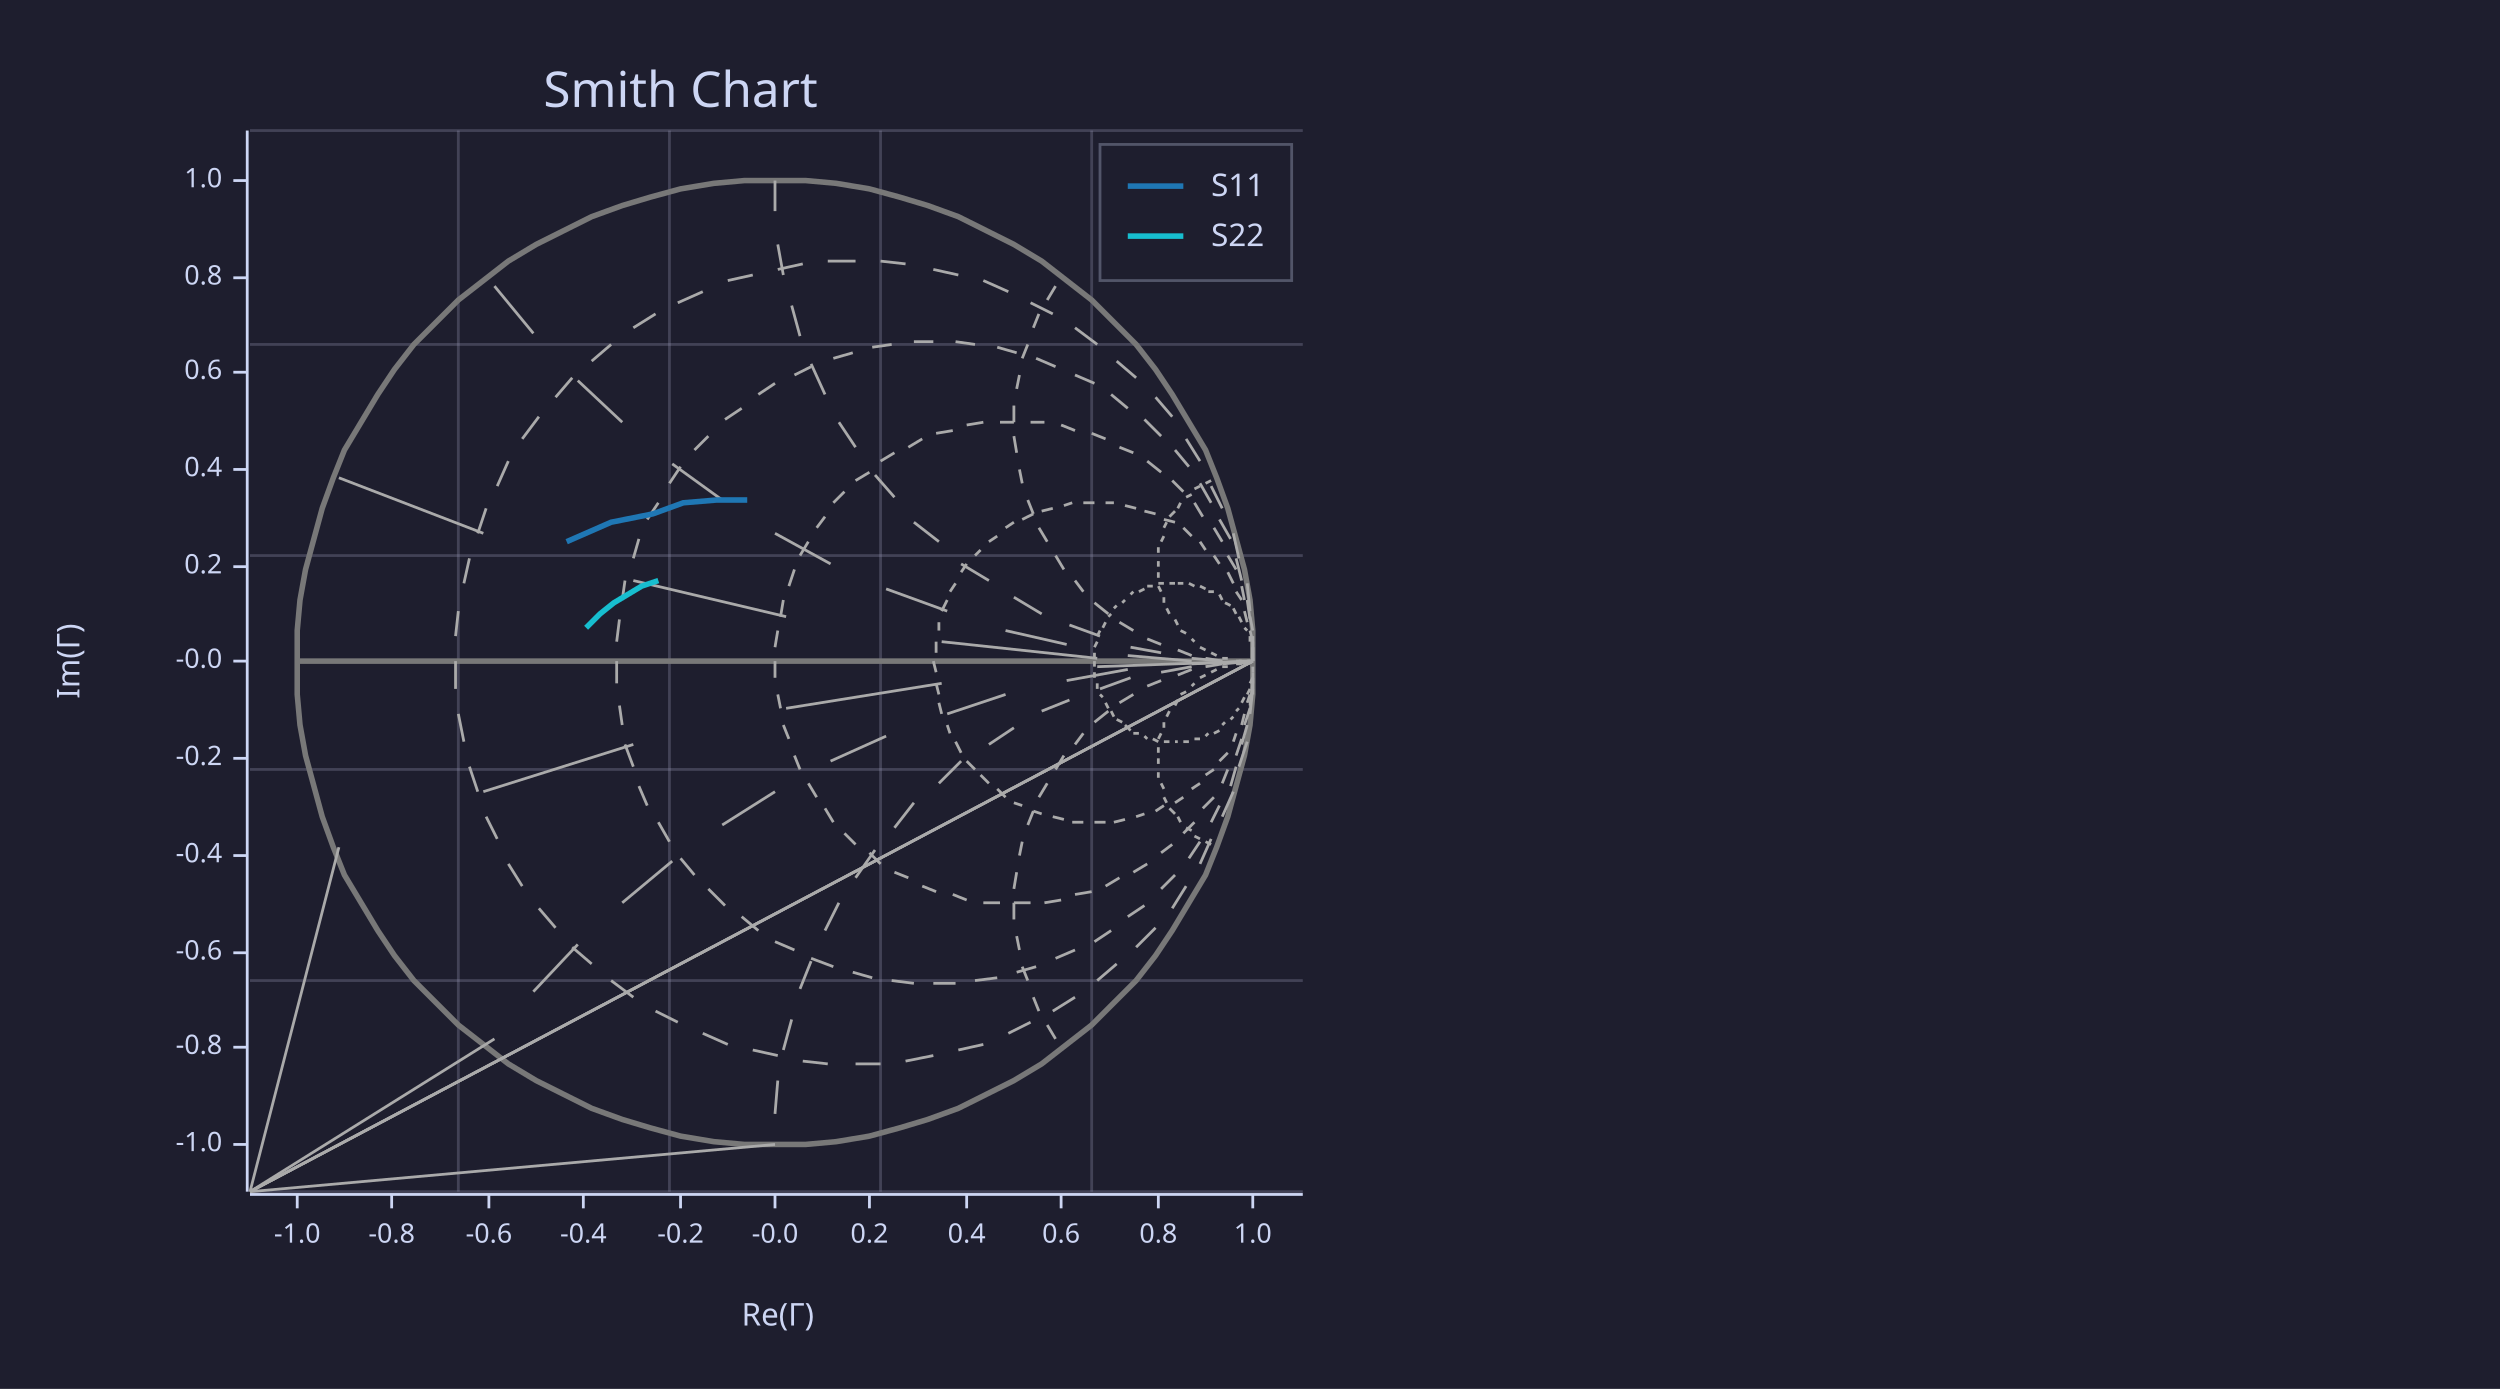
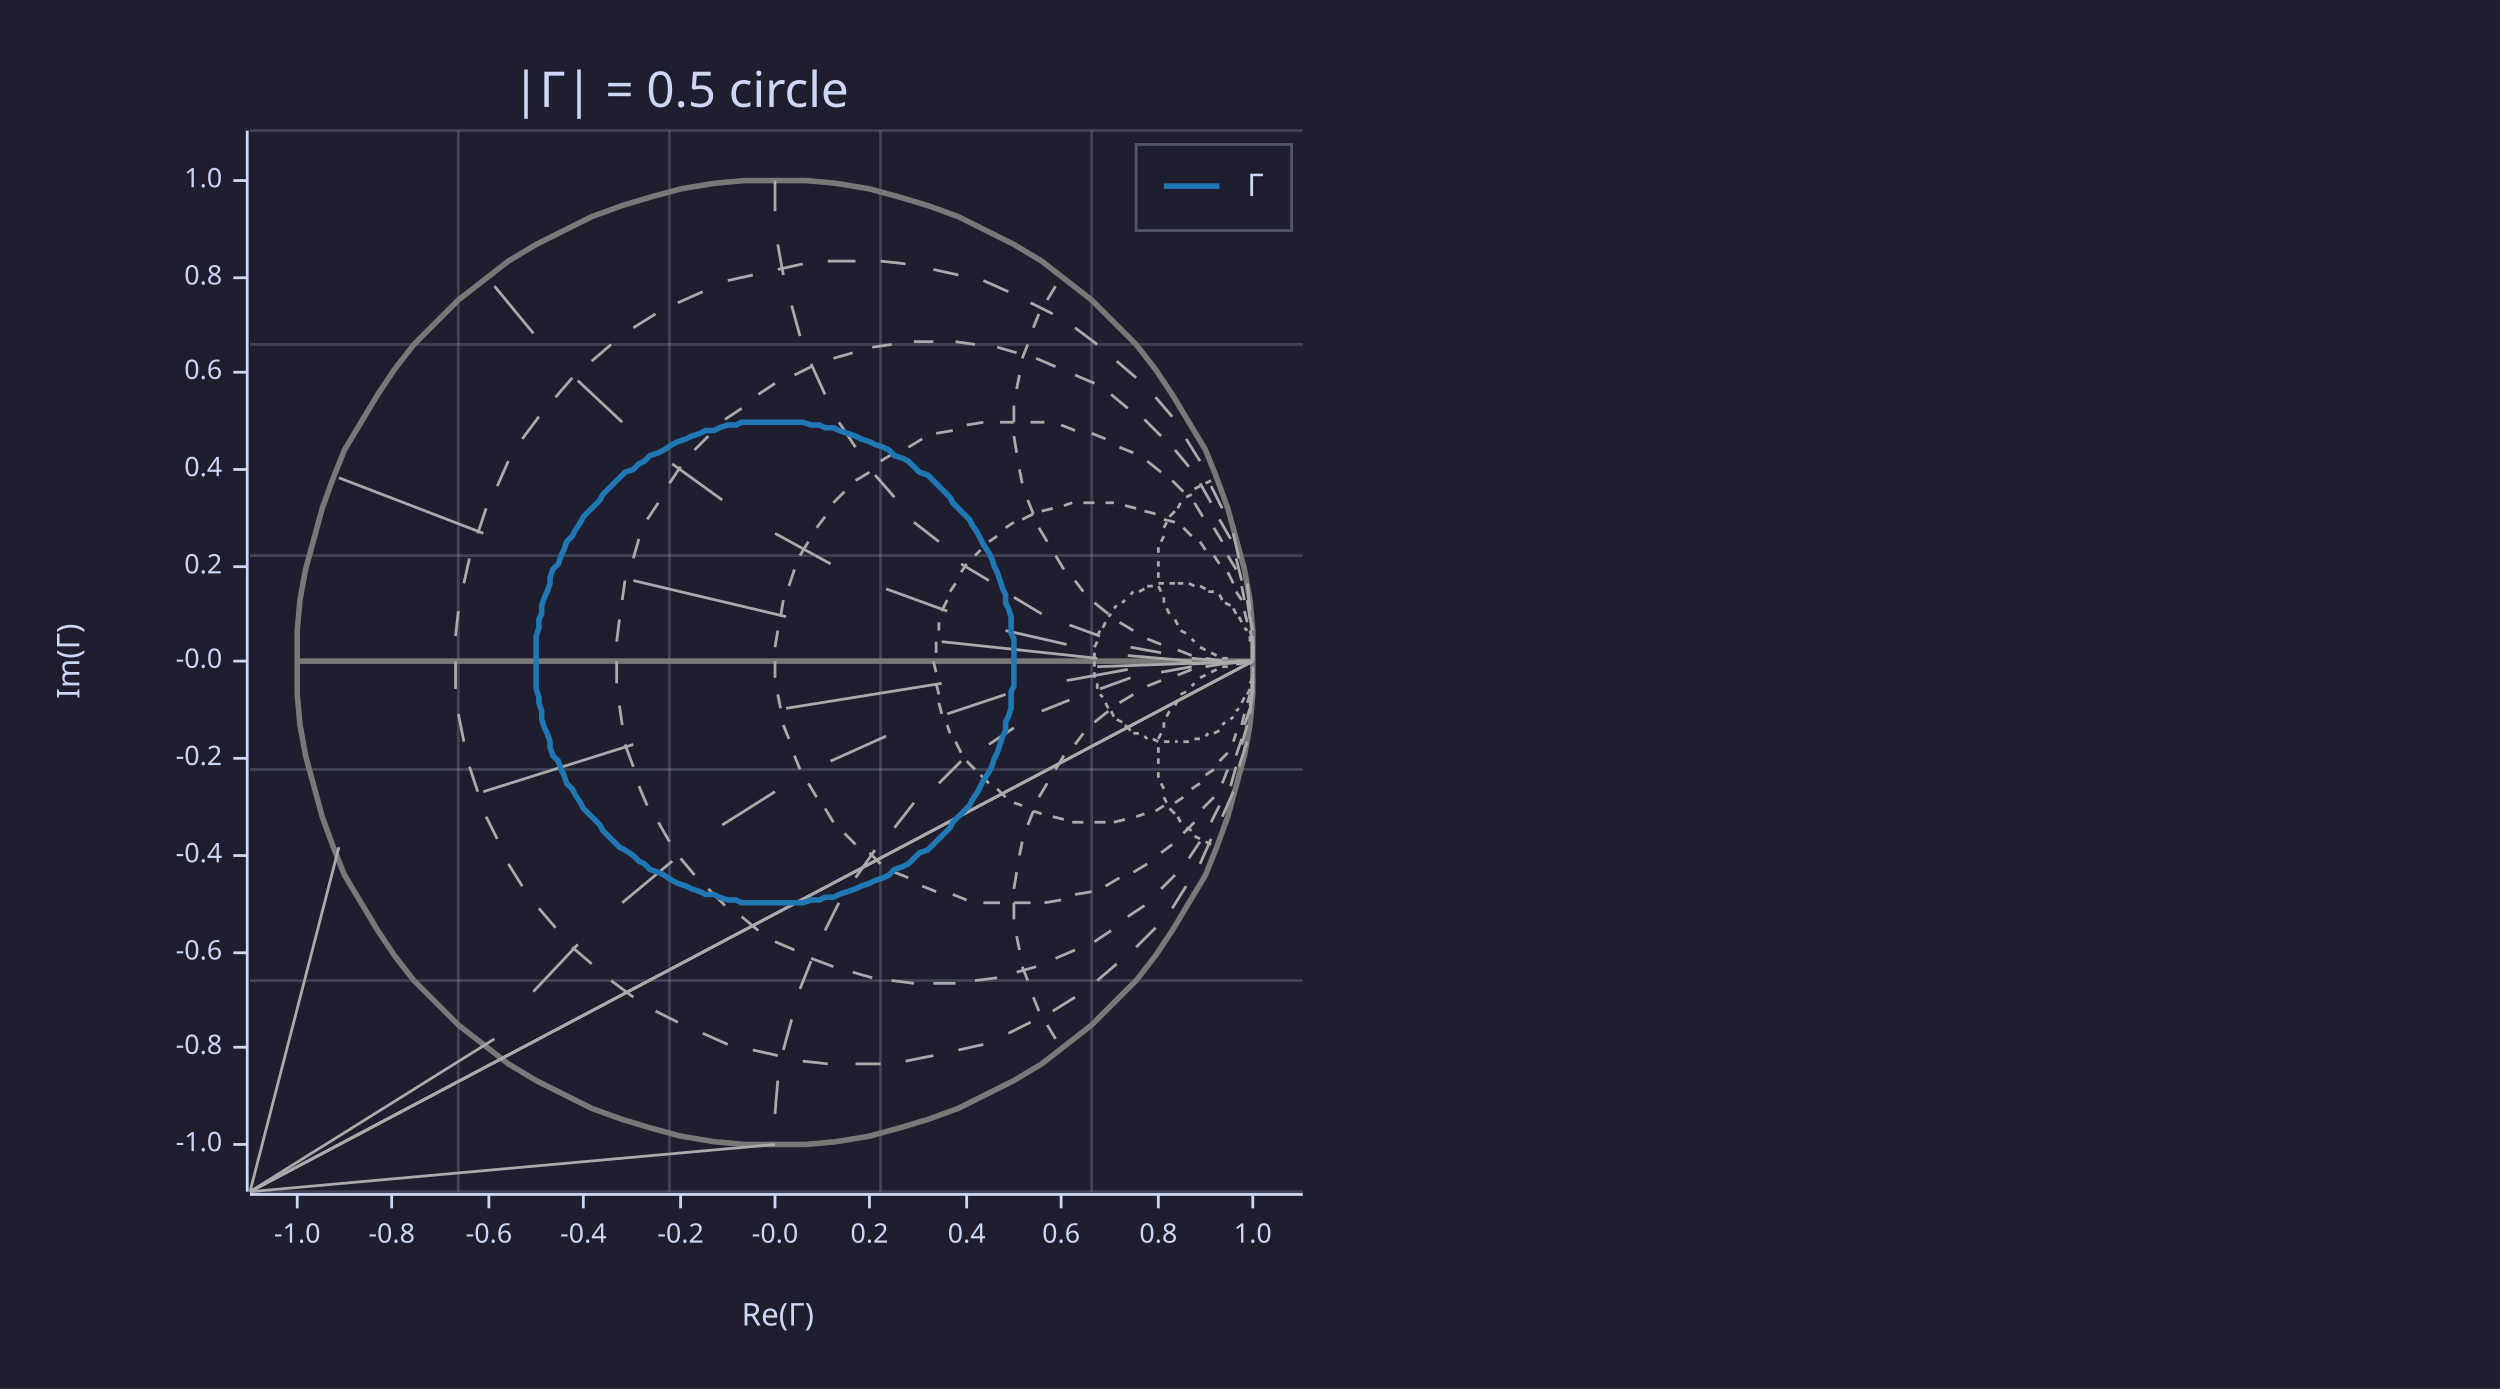
<svg xmlns="http://www.w3.org/2000/svg" width="900" height="500" viewBox="0 0 900 500">
  <rect x="0" y="0" width="900" height="500" opacity="1" fill="#1E1E2E" stroke="none" />
  <text x="245" y="25" dy="0.76em" text-anchor="middle" font-family="sans-serif" font-size="17.742" opacity="1" fill="#CDD6F4">
- Smith Chart
+ |Γ| = 0.5 circle
</text>
  <text x="20" y="238" dy="0.76em" text-anchor="middle" font-family="sans-serif" font-size="11.29" opacity="1" fill="#CDD6F4" transform="rotate(270, 20, 238)">
Im(Γ)
</text>
  <text x="280" y="480" dy="-0.5ex" text-anchor="middle" font-family="sans-serif" font-size="11.29" opacity="1" fill="#CDD6F4">
Re(Γ)
</text>
  <polyline fill="none" opacity="1" stroke="#CDD6F4" stroke-width="1" points="89,47 89,429 " />
  <text x="80" y="412" dy="0.5ex" text-anchor="end" font-family="sans-serif" font-size="9.677" opacity="1" fill="#CDD6F4">
-1.0
</text>
  <polyline fill="none" opacity="1" stroke="#CDD6F4" stroke-width="1" points="84,412 89,412 " />
  <text x="80" y="377" dy="0.5ex" text-anchor="end" font-family="sans-serif" font-size="9.677" opacity="1" fill="#CDD6F4">
-0.8
</text>
  <polyline fill="none" opacity="1" stroke="#CDD6F4" stroke-width="1" points="84,377 89,377 " />
  <text x="80" y="343" dy="0.5ex" text-anchor="end" font-family="sans-serif" font-size="9.677" opacity="1" fill="#CDD6F4">
-0.6
</text>
  <polyline fill="none" opacity="1" stroke="#CDD6F4" stroke-width="1" points="84,343 89,343 " />
  <text x="80" y="308" dy="0.5ex" text-anchor="end" font-family="sans-serif" font-size="9.677" opacity="1" fill="#CDD6F4">
-0.4
</text>
  <polyline fill="none" opacity="1" stroke="#CDD6F4" stroke-width="1" points="84,308 89,308 " />
  <text x="80" y="273" dy="0.5ex" text-anchor="end" font-family="sans-serif" font-size="9.677" opacity="1" fill="#CDD6F4">
-0.2
</text>
  <polyline fill="none" opacity="1" stroke="#CDD6F4" stroke-width="1" points="84,273 89,273 " />
  <text x="80" y="238" dy="0.5ex" text-anchor="end" font-family="sans-serif" font-size="9.677" opacity="1" fill="#CDD6F4">
-0.0
</text>
  <polyline fill="none" opacity="1" stroke="#CDD6F4" stroke-width="1" points="84,238 89,238 " />
  <text x="80" y="204" dy="0.5ex" text-anchor="end" font-family="sans-serif" font-size="9.677" opacity="1" fill="#CDD6F4">
0.2
</text>
  <polyline fill="none" opacity="1" stroke="#CDD6F4" stroke-width="1" points="84,204 89,204 " />
  <text x="80" y="169" dy="0.5ex" text-anchor="end" font-family="sans-serif" font-size="9.677" opacity="1" fill="#CDD6F4">
0.4
</text>
  <polyline fill="none" opacity="1" stroke="#CDD6F4" stroke-width="1" points="84,169 89,169 " />
  <text x="80" y="134" dy="0.5ex" text-anchor="end" font-family="sans-serif" font-size="9.677" opacity="1" fill="#CDD6F4">
0.6
</text>
  <polyline fill="none" opacity="1" stroke="#CDD6F4" stroke-width="1" points="84,134 89,134 " />
  <text x="80" y="100" dy="0.5ex" text-anchor="end" font-family="sans-serif" font-size="9.677" opacity="1" fill="#CDD6F4">
0.8
</text>
  <polyline fill="none" opacity="1" stroke="#CDD6F4" stroke-width="1" points="84,100 89,100 " />
  <text x="80" y="65" dy="0.5ex" text-anchor="end" font-family="sans-serif" font-size="9.677" opacity="1" fill="#CDD6F4">
1.0
</text>
  <polyline fill="none" opacity="1" stroke="#CDD6F4" stroke-width="1" points="84,65 89,65 " />
  <polyline fill="none" opacity="1" stroke="#CDD6F4" stroke-width="1" points="90,430 469,430 " />
  <text x="107" y="440" dy="0.76em" text-anchor="middle" font-family="sans-serif" font-size="9.677" opacity="1" fill="#CDD6F4">
-1.0
</text>
  <polyline fill="none" opacity="1" stroke="#CDD6F4" stroke-width="1" points="107,430 107,435 " />
  <text x="141" y="440" dy="0.76em" text-anchor="middle" font-family="sans-serif" font-size="9.677" opacity="1" fill="#CDD6F4">
-0.8
</text>
  <polyline fill="none" opacity="1" stroke="#CDD6F4" stroke-width="1" points="141,430 141,435 " />
  <text x="176" y="440" dy="0.76em" text-anchor="middle" font-family="sans-serif" font-size="9.677" opacity="1" fill="#CDD6F4">
-0.6
</text>
  <polyline fill="none" opacity="1" stroke="#CDD6F4" stroke-width="1" points="176,430 176,435 " />
  <text x="210" y="440" dy="0.76em" text-anchor="middle" font-family="sans-serif" font-size="9.677" opacity="1" fill="#CDD6F4">
-0.4
</text>
  <polyline fill="none" opacity="1" stroke="#CDD6F4" stroke-width="1" points="210,430 210,435 " />
  <text x="245" y="440" dy="0.76em" text-anchor="middle" font-family="sans-serif" font-size="9.677" opacity="1" fill="#CDD6F4">
-0.2
</text>
  <polyline fill="none" opacity="1" stroke="#CDD6F4" stroke-width="1" points="245,430 245,435 " />
  <text x="279" y="440" dy="0.76em" text-anchor="middle" font-family="sans-serif" font-size="9.677" opacity="1" fill="#CDD6F4">
-0.0
</text>
  <polyline fill="none" opacity="1" stroke="#CDD6F4" stroke-width="1" points="279,430 279,435 " />
  <text x="313" y="440" dy="0.76em" text-anchor="middle" font-family="sans-serif" font-size="9.677" opacity="1" fill="#CDD6F4">
0.2
</text>
  <polyline fill="none" opacity="1" stroke="#CDD6F4" stroke-width="1" points="313,430 313,435 " />
  <text x="348" y="440" dy="0.76em" text-anchor="middle" font-family="sans-serif" font-size="9.677" opacity="1" fill="#CDD6F4">
0.4
</text>
  <polyline fill="none" opacity="1" stroke="#CDD6F4" stroke-width="1" points="348,430 348,435 " />
  <text x="382" y="440" dy="0.76em" text-anchor="middle" font-family="sans-serif" font-size="9.677" opacity="1" fill="#CDD6F4">
0.6
</text>
  <polyline fill="none" opacity="1" stroke="#CDD6F4" stroke-width="1" points="382,430 382,435 " />
  <text x="417" y="440" dy="0.76em" text-anchor="middle" font-family="sans-serif" font-size="9.677" opacity="1" fill="#CDD6F4">
0.8
</text>
  <polyline fill="none" opacity="1" stroke="#CDD6F4" stroke-width="1" points="417,430 417,435 " />
  <text x="451" y="440" dy="0.76em" text-anchor="middle" font-family="sans-serif" font-size="9.677" opacity="1" fill="#CDD6F4">
1.0
</text>
  <polyline fill="none" opacity="1" stroke="#CDD6F4" stroke-width="1" points="451,430 451,435 " />
  <polyline fill="none" opacity="0.3" stroke="#9696B4" stroke-width="1" points="90,429 469,429 " />
  <polyline fill="none" opacity="0.3" stroke="#9696B4" stroke-width="1" points="90,353 469,353 " />
  <polyline fill="none" opacity="0.3" stroke="#9696B4" stroke-width="1" points="90,277 469,277 " />
  <polyline fill="none" opacity="0.3" stroke="#9696B4" stroke-width="1" points="90,200 469,200 " />
  <polyline fill="none" opacity="0.3" stroke="#9696B4" stroke-width="1" points="90,124 469,124 " />
  <polyline fill="none" opacity="0.3" stroke="#9696B4" stroke-width="1" points="90,47 469,47 " />
  <polyline fill="none" opacity="0.3" stroke="#9696B4" stroke-width="1" points="165,429 165,47 " />
  <polyline fill="none" opacity="0.3" stroke="#9696B4" stroke-width="1" points="241,429 241,47 " />
  <polyline fill="none" opacity="0.3" stroke="#9696B4" stroke-width="1" points="317,429 317,47 " />
  <polyline fill="none" opacity="0.3" stroke="#9696B4" stroke-width="1" points="393,429 393,47 " />
  <polyline fill="none" opacity="1" stroke="#787878" stroke-width="2" points="451,238 451,227 450,216 448,205 445,194 442,183 438,172 434,162 428,152 422,142 416,133 409,124 401,116 393,108 384,101 375,94 365,88 355,83 345,78 334,74 324,71 313,68 301,66 290,65 279,65 268,65 257,66 245,68 234,71 224,74 213,78 203,83 193,88 183,94 174,101 165,108 157,116 149,124 142,133 136,142 130,152 124,162 120,172 116,183 113,194 110,205 108,216 107,227 107,238 107,250 108,261 110,272 113,283 116,294 120,305 124,315 130,325 136,335 142,344 149,353 157,361 165,369 174,376 183,383 193,389 203,394 213,399 224,403 234,406 245,409 257,411 268,412 279,412 290,412 301,411 313,409 324,406 334,403 345,399 355,394 365,389 375,383 384,376 393,369 401,361 409,353 416,344 422,335 428,325 434,315 438,305 442,294 445,283 448,272 450,261 451,250 451,238 " />
  <polyline fill="none" opacity="1" stroke="#787878" stroke-width="2" points="107,238 451,238 " />
  <polyline fill="none" opacity="1" stroke="#AAAAAA" stroke-width="1" points="451,238 451,229 " />
  <polyline fill="none" opacity="1" stroke="#AAAAAA" stroke-width="1" points="450,220 449,210 " />
  <polyline fill="none" opacity="1" stroke="#AAAAAA" stroke-width="1" points="446,201 444,192 " />
  <polyline fill="none" opacity="1" stroke="#AAAAAA" stroke-width="1" points="440,183 436,175 " />
  <polyline fill="none" opacity="1" stroke="#AAAAAA" stroke-width="1" points="432,166 427,158 " />
  <polyline fill="none" opacity="1" stroke="#AAAAAA" stroke-width="1" points="422,150 416,143 " />
  <polyline fill="none" opacity="1" stroke="#AAAAAA" stroke-width="1" points="409,136 402,130 " />
  <polyline fill="none" opacity="1" stroke="#AAAAAA" stroke-width="1" points="395,124 387,118 " />
  <polyline fill="none" opacity="1" stroke="#AAAAAA" stroke-width="1" points="379,113 371,109 " />
  <polyline fill="none" opacity="1" stroke="#AAAAAA" stroke-width="1" points="363,105 354,101 " />
  <polyline fill="none" opacity="1" stroke="#AAAAAA" stroke-width="1" points="345,99 336,97 " />
  <polyline fill="none" opacity="1" stroke="#AAAAAA" stroke-width="1" points="326,95 317,94 " />
  <polyline fill="none" opacity="1" stroke="#AAAAAA" stroke-width="1" points="308,94 298,94 " />
  <polyline fill="none" opacity="1" stroke="#AAAAAA" stroke-width="1" points="289,95 280,97 " />
  <polyline fill="none" opacity="1" stroke="#AAAAAA" stroke-width="1" points="271,99 262,101 " />
  <polyline fill="none" opacity="1" stroke="#AAAAAA" stroke-width="1" points="253,105 244,109 " />
  <polyline fill="none" opacity="1" stroke="#AAAAAA" stroke-width="1" points="236,113 228,118 " />
  <polyline fill="none" opacity="1" stroke="#AAAAAA" stroke-width="1" points="220,124 213,130 " />
  <polyline fill="none" opacity="1" stroke="#AAAAAA" stroke-width="1" points="206,136 200,143 " />
  <polyline fill="none" opacity="1" stroke="#AAAAAA" stroke-width="1" points="194,150 188,158 " />
  <polyline fill="none" opacity="1" stroke="#AAAAAA" stroke-width="1" points="183,166 179,175 " />
  <polyline fill="none" opacity="1" stroke="#AAAAAA" stroke-width="1" points="175,183 172,192 " />
  <polyline fill="none" opacity="1" stroke="#AAAAAA" stroke-width="1" points="169,201 167,210 " />
  <polyline fill="none" opacity="1" stroke="#AAAAAA" stroke-width="1" points="165,220 164,229 " />
  <polyline fill="none" opacity="1" stroke="#AAAAAA" stroke-width="1" points="164,238 164,248 " />
  <polyline fill="none" opacity="1" stroke="#AAAAAA" stroke-width="1" points="165,257 167,267 " />
  <polyline fill="none" opacity="1" stroke="#AAAAAA" stroke-width="1" points="169,276 172,285 " />
  <polyline fill="none" opacity="1" stroke="#AAAAAA" stroke-width="1" points="175,294 179,302 " />
  <polyline fill="none" opacity="1" stroke="#AAAAAA" stroke-width="1" points="183,311 188,319 " />
  <polyline fill="none" opacity="1" stroke="#AAAAAA" stroke-width="1" points="194,327 200,334 " />
  <polyline fill="none" opacity="1" stroke="#AAAAAA" stroke-width="1" points="206,341 213,347 " />
  <polyline fill="none" opacity="1" stroke="#AAAAAA" stroke-width="1" points="220,353 228,359 " />
  <polyline fill="none" opacity="1" stroke="#AAAAAA" stroke-width="1" points="236,364 244,368 " />
  <polyline fill="none" opacity="1" stroke="#AAAAAA" stroke-width="1" points="253,372 262,376 " />
  <polyline fill="none" opacity="1" stroke="#AAAAAA" stroke-width="1" points="271,378 280,380 " />
  <polyline fill="none" opacity="1" stroke="#AAAAAA" stroke-width="1" points="289,382 298,383 " />
  <polyline fill="none" opacity="1" stroke="#AAAAAA" stroke-width="1" points="308,383 317,383 " />
  <polyline fill="none" opacity="1" stroke="#AAAAAA" stroke-width="1" points="326,382 336,380 " />
  <polyline fill="none" opacity="1" stroke="#AAAAAA" stroke-width="1" points="345,378 354,376 " />
  <polyline fill="none" opacity="1" stroke="#AAAAAA" stroke-width="1" points="363,372 371,368 " />
  <polyline fill="none" opacity="1" stroke="#AAAAAA" stroke-width="1" points="379,364 387,359 " />
  <polyline fill="none" opacity="1" stroke="#AAAAAA" stroke-width="1" points="395,353 402,347 " />
  <polyline fill="none" opacity="1" stroke="#AAAAAA" stroke-width="1" points="409,341 416,334 " />
  <polyline fill="none" opacity="1" stroke="#AAAAAA" stroke-width="1" points="422,327 427,319 " />
  <polyline fill="none" opacity="1" stroke="#AAAAAA" stroke-width="1" points="432,311 436,302 " />
  <polyline fill="none" opacity="1" stroke="#AAAAAA" stroke-width="1" points="440,294 444,285 " />
  <polyline fill="none" opacity="1" stroke="#AAAAAA" stroke-width="1" points="446,276 449,267 " />
  <polyline fill="none" opacity="1" stroke="#AAAAAA" stroke-width="1" points="450,257 451,248 " />
  <polyline fill="none" opacity="1" stroke="#AAAAAA" stroke-width="1" points="451,238 451,231 " />
  <polyline fill="none" opacity="1" stroke="#AAAAAA" stroke-width="1" points="450,223 449,216 " />
  <polyline fill="none" opacity="1" stroke="#AAAAAA" stroke-width="1" points="447,209 445,201 " />
  <polyline fill="none" opacity="1" stroke="#AAAAAA" stroke-width="1" points="443,194 439,187 " />
  <polyline fill="none" opacity="1" stroke="#AAAAAA" stroke-width="1" points="436,181 432,174 " />
  <polyline fill="none" opacity="1" stroke="#AAAAAA" stroke-width="1" points="428,168 423,162 " />
  <polyline fill="none" opacity="1" stroke="#AAAAAA" stroke-width="1" points="418,157 412,151 " />
  <polyline fill="none" opacity="1" stroke="#AAAAAA" stroke-width="1" points="406,147 400,142 " />
  <polyline fill="none" opacity="1" stroke="#AAAAAA" stroke-width="1" points="394,138 387,135 " />
  <polyline fill="none" opacity="1" stroke="#AAAAAA" stroke-width="1" points="380,132 373,129 " />
  <polyline fill="none" opacity="1" stroke="#AAAAAA" stroke-width="1" points="366,127 359,125 " />
  <polyline fill="none" opacity="1" stroke="#AAAAAA" stroke-width="1" points="351,124 344,123 " />
  <polyline fill="none" opacity="1" stroke="#AAAAAA" stroke-width="1" points="336,123 329,123 " />
  <polyline fill="none" opacity="1" stroke="#AAAAAA" stroke-width="1" points="321,124 314,125 " />
  <polyline fill="none" opacity="1" stroke="#AAAAAA" stroke-width="1" points="307,127 300,129 " />
  <polyline fill="none" opacity="1" stroke="#AAAAAA" stroke-width="1" points="292,132 286,135 " />
  <polyline fill="none" opacity="1" stroke="#AAAAAA" stroke-width="1" points="279,138 273,142 " />
  <polyline fill="none" opacity="1" stroke="#AAAAAA" stroke-width="1" points="267,147 261,151 " />
  <polyline fill="none" opacity="1" stroke="#AAAAAA" stroke-width="1" points="255,157 250,162 " />
  <polyline fill="none" opacity="1" stroke="#AAAAAA" stroke-width="1" points="245,168 241,174 " />
  <polyline fill="none" opacity="1" stroke="#AAAAAA" stroke-width="1" points="237,181 233,187 " />
  <polyline fill="none" opacity="1" stroke="#AAAAAA" stroke-width="1" points="230,194 228,201 " />
  <polyline fill="none" opacity="1" stroke="#AAAAAA" stroke-width="1" points="225,209 224,216 " />
  <polyline fill="none" opacity="1" stroke="#AAAAAA" stroke-width="1" points="223,223 222,231 " />
  <polyline fill="none" opacity="1" stroke="#AAAAAA" stroke-width="1" points="222,238 222,246 " />
  <polyline fill="none" opacity="1" stroke="#AAAAAA" stroke-width="1" points="223,254 224,261 " />
  <polyline fill="none" opacity="1" stroke="#AAAAAA" stroke-width="1" points="225,268 228,276 " />
  <polyline fill="none" opacity="1" stroke="#AAAAAA" stroke-width="1" points="230,283 233,290 " />
  <polyline fill="none" opacity="1" stroke="#AAAAAA" stroke-width="1" points="237,296 241,303 " />
  <polyline fill="none" opacity="1" stroke="#AAAAAA" stroke-width="1" points="245,309 250,315 " />
  <polyline fill="none" opacity="1" stroke="#AAAAAA" stroke-width="1" points="255,320 261,326 " />
  <polyline fill="none" opacity="1" stroke="#AAAAAA" stroke-width="1" points="267,330 273,335 " />
  <polyline fill="none" opacity="1" stroke="#AAAAAA" stroke-width="1" points="279,339 286,342 " />
  <polyline fill="none" opacity="1" stroke="#AAAAAA" stroke-width="1" points="292,345 300,348 " />
  <polyline fill="none" opacity="1" stroke="#AAAAAA" stroke-width="1" points="307,350 314,352 " />
  <polyline fill="none" opacity="1" stroke="#AAAAAA" stroke-width="1" points="321,353 329,354 " />
  <polyline fill="none" opacity="1" stroke="#AAAAAA" stroke-width="1" points="336,354 344,354 " />
  <polyline fill="none" opacity="1" stroke="#AAAAAA" stroke-width="1" points="351,353 359,352 " />
  <polyline fill="none" opacity="1" stroke="#AAAAAA" stroke-width="1" points="366,350 373,348 " />
  <polyline fill="none" opacity="1" stroke="#AAAAAA" stroke-width="1" points="380,345 387,342 " />
  <polyline fill="none" opacity="1" stroke="#AAAAAA" stroke-width="1" points="394,339 400,335 " />
  <polyline fill="none" opacity="1" stroke="#AAAAAA" stroke-width="1" points="406,330 412,326 " />
  <polyline fill="none" opacity="1" stroke="#AAAAAA" stroke-width="1" points="418,320 423,315 " />
  <polyline fill="none" opacity="1" stroke="#AAAAAA" stroke-width="1" points="428,309 432,303 " />
  <polyline fill="none" opacity="1" stroke="#AAAAAA" stroke-width="1" points="436,296 439,290 " />
  <polyline fill="none" opacity="1" stroke="#AAAAAA" stroke-width="1" points="443,283 445,276 " />
  <polyline fill="none" opacity="1" stroke="#AAAAAA" stroke-width="1" points="447,268 449,261 " />
  <polyline fill="none" opacity="1" stroke="#AAAAAA" stroke-width="1" points="450,254 451,246 " />
  <polyline fill="none" opacity="1" stroke="#AAAAAA" stroke-width="1" points="451,238 451,233 " />
  <polyline fill="none" opacity="1" stroke="#AAAAAA" stroke-width="1" points="451,227 450,222 " />
  <polyline fill="none" opacity="1" stroke="#AAAAAA" stroke-width="1" points="448,216 447,211 " />
  <polyline fill="none" opacity="1" stroke="#AAAAAA" stroke-width="1" points="445,205 442,200 " />
  <polyline fill="none" opacity="1" stroke="#AAAAAA" stroke-width="1" points="440,195 437,190 " />
  <polyline fill="none" opacity="1" stroke="#AAAAAA" stroke-width="1" points="433,186 430,181 " />
  <polyline fill="none" opacity="1" stroke="#AAAAAA" stroke-width="1" points="426,177 422,173 " />
  <polyline fill="none" opacity="1" stroke="#AAAAAA" stroke-width="1" points="418,170 413,166 " />
  <polyline fill="none" opacity="1" stroke="#AAAAAA" stroke-width="1" points="408,163 403,161 " />
  <polyline fill="none" opacity="1" stroke="#AAAAAA" stroke-width="1" points="398,158 393,156 " />
  <polyline fill="none" opacity="1" stroke="#AAAAAA" stroke-width="1" points="387,155 382,153 " />
  <polyline fill="none" opacity="1" stroke="#AAAAAA" stroke-width="1" points="376,152 371,152 " />
  <polyline fill="none" opacity="1" stroke="#AAAAAA" stroke-width="1" points="365,152 360,152 " />
  <polyline fill="none" opacity="1" stroke="#AAAAAA" stroke-width="1" points="354,152 348,153 " />
  <polyline fill="none" opacity="1" stroke="#AAAAAA" stroke-width="1" points="343,155 337,156 " />
  <polyline fill="none" opacity="1" stroke="#AAAAAA" stroke-width="1" points="332,158 327,161 " />
  <polyline fill="none" opacity="1" stroke="#AAAAAA" stroke-width="1" points="322,163 317,166 " />
  <polyline fill="none" opacity="1" stroke="#AAAAAA" stroke-width="1" points="313,170 308,173 " />
  <polyline fill="none" opacity="1" stroke="#AAAAAA" stroke-width="1" points="304,177 300,181 " />
  <polyline fill="none" opacity="1" stroke="#AAAAAA" stroke-width="1" points="297,186 294,190 " />
  <polyline fill="none" opacity="1" stroke="#AAAAAA" stroke-width="1" points="291,195 288,200 " />
  <polyline fill="none" opacity="1" stroke="#AAAAAA" stroke-width="1" points="286,205 284,211 " />
  <polyline fill="none" opacity="1" stroke="#AAAAAA" stroke-width="1" points="282,216 281,222 " />
  <polyline fill="none" opacity="1" stroke="#AAAAAA" stroke-width="1" points="280,227 279,233 " />
  <polyline fill="none" opacity="1" stroke="#AAAAAA" stroke-width="1" points="279,238 279,244 " />
  <polyline fill="none" opacity="1" stroke="#AAAAAA" stroke-width="1" points="280,250 281,255 " />
  <polyline fill="none" opacity="1" stroke="#AAAAAA" stroke-width="1" points="282,261 284,266 " />
  <polyline fill="none" opacity="1" stroke="#AAAAAA" stroke-width="1" points="286,272 288,277 " />
  <polyline fill="none" opacity="1" stroke="#AAAAAA" stroke-width="1" points="291,282 294,287 " />
  <polyline fill="none" opacity="1" stroke="#AAAAAA" stroke-width="1" points="297,291 300,296 " />
  <polyline fill="none" opacity="1" stroke="#AAAAAA" stroke-width="1" points="304,300 308,304 " />
  <polyline fill="none" opacity="1" stroke="#AAAAAA" stroke-width="1" points="313,307 317,311 " />
  <polyline fill="none" opacity="1" stroke="#AAAAAA" stroke-width="1" points="322,314 327,316 " />
  <polyline fill="none" opacity="1" stroke="#AAAAAA" stroke-width="1" points="332,319 337,321 " />
  <polyline fill="none" opacity="1" stroke="#AAAAAA" stroke-width="1" points="343,322 348,324 " />
  <polyline fill="none" opacity="1" stroke="#AAAAAA" stroke-width="1" points="354,325 360,325 " />
  <polyline fill="none" opacity="1" stroke="#AAAAAA" stroke-width="1" points="365,325 371,325 " />
  <polyline fill="none" opacity="1" stroke="#AAAAAA" stroke-width="1" points="376,325 382,324 " />
  <polyline fill="none" opacity="1" stroke="#AAAAAA" stroke-width="1" points="387,322 393,321 " />
  <polyline fill="none" opacity="1" stroke="#AAAAAA" stroke-width="1" points="398,319 403,316 " />
  <polyline fill="none" opacity="1" stroke="#AAAAAA" stroke-width="1" points="408,314 413,311 " />
  <polyline fill="none" opacity="1" stroke="#AAAAAA" stroke-width="1" points="418,307 422,304 " />
  <polyline fill="none" opacity="1" stroke="#AAAAAA" stroke-width="1" points="426,300 430,296 " />
  <polyline fill="none" opacity="1" stroke="#AAAAAA" stroke-width="1" points="433,291 437,287 " />
  <polyline fill="none" opacity="1" stroke="#AAAAAA" stroke-width="1" points="440,282 442,277 " />
  <polyline fill="none" opacity="1" stroke="#AAAAAA" stroke-width="1" points="445,272 447,266 " />
  <polyline fill="none" opacity="1" stroke="#AAAAAA" stroke-width="1" points="448,261 450,255 " />
  <polyline fill="none" opacity="1" stroke="#AAAAAA" stroke-width="1" points="451,250 451,244 " />
  <polyline fill="none" opacity="1" stroke="#AAAAAA" stroke-width="1" points="451,238 451,235 " />
  <polyline fill="none" opacity="1" stroke="#AAAAAA" stroke-width="1" points="451,231 450,227 " />
  <polyline fill="none" opacity="1" stroke="#AAAAAA" stroke-width="1" points="449,224 448,220 " />
  <polyline fill="none" opacity="1" stroke="#AAAAAA" stroke-width="1" points="447,216 445,213 " />
  <polyline fill="none" opacity="1" stroke="#AAAAAA" stroke-width="1" points="444,210 442,206 " />
  <polyline fill="none" opacity="1" stroke="#AAAAAA" stroke-width="1" points="439,203 437,200 " />
  <polyline fill="none" opacity="1" stroke="#AAAAAA" stroke-width="1" points="434,198 432,195 " />
  <polyline fill="none" opacity="1" stroke="#AAAAAA" stroke-width="1" points="429,193 426,190 " />
  <polyline fill="none" opacity="1" stroke="#AAAAAA" stroke-width="1" points="423,188 419,187 " />
  <polyline fill="none" opacity="1" stroke="#AAAAAA" stroke-width="1" points="416,185 412,184 " />
  <polyline fill="none" opacity="1" stroke="#AAAAAA" stroke-width="1" points="409,183 405,182 " />
  <polyline fill="none" opacity="1" stroke="#AAAAAA" stroke-width="1" points="401,181 398,181 " />
  <polyline fill="none" opacity="1" stroke="#AAAAAA" stroke-width="1" points="394,181 390,181 " />
  <polyline fill="none" opacity="1" stroke="#AAAAAA" stroke-width="1" points="386,181 383,182 " />
  <polyline fill="none" opacity="1" stroke="#AAAAAA" stroke-width="1" points="379,183 375,184 " />
  <polyline fill="none" opacity="1" stroke="#AAAAAA" stroke-width="1" points="372,185 368,187 " />
  <polyline fill="none" opacity="1" stroke="#AAAAAA" stroke-width="1" points="365,188 362,190 " />
  <polyline fill="none" opacity="1" stroke="#AAAAAA" stroke-width="1" points="359,193 356,195 " />
  <polyline fill="none" opacity="1" stroke="#AAAAAA" stroke-width="1" points="353,198 351,200 " />
  <polyline fill="none" opacity="1" stroke="#AAAAAA" stroke-width="1" points="348,203 346,206 " />
  <polyline fill="none" opacity="1" stroke="#AAAAAA" stroke-width="1" points="344,210 342,213 " />
  <polyline fill="none" opacity="1" stroke="#AAAAAA" stroke-width="1" points="341,216 339,220 " />
  <polyline fill="none" opacity="1" stroke="#AAAAAA" stroke-width="1" points="338,224 338,227 " />
  <polyline fill="none" opacity="1" stroke="#AAAAAA" stroke-width="1" points="337,231 337,235 " />
  <polyline fill="none" opacity="1" stroke="#AAAAAA" stroke-width="1" points="336,238 337,242 " />
  <polyline fill="none" opacity="1" stroke="#AAAAAA" stroke-width="1" points="337,246 338,250 " />
  <polyline fill="none" opacity="1" stroke="#AAAAAA" stroke-width="1" points="338,253 339,257 " />
  <polyline fill="none" opacity="1" stroke="#AAAAAA" stroke-width="1" points="341,261 342,264 " />
  <polyline fill="none" opacity="1" stroke="#AAAAAA" stroke-width="1" points="344,267 346,271 " />
  <polyline fill="none" opacity="1" stroke="#AAAAAA" stroke-width="1" points="348,274 351,277 " />
  <polyline fill="none" opacity="1" stroke="#AAAAAA" stroke-width="1" points="353,279 356,282 " />
  <polyline fill="none" opacity="1" stroke="#AAAAAA" stroke-width="1" points="359,284 362,287 " />
  <polyline fill="none" opacity="1" stroke="#AAAAAA" stroke-width="1" points="365,289 368,290 " />
  <polyline fill="none" opacity="1" stroke="#AAAAAA" stroke-width="1" points="372,292 375,293 " />
  <polyline fill="none" opacity="1" stroke="#AAAAAA" stroke-width="1" points="379,294 383,295 " />
  <polyline fill="none" opacity="1" stroke="#AAAAAA" stroke-width="1" points="386,296 390,296 " />
  <polyline fill="none" opacity="1" stroke="#AAAAAA" stroke-width="1" points="394,296 398,296 " />
  <polyline fill="none" opacity="1" stroke="#AAAAAA" stroke-width="1" points="401,296 405,295 " />
  <polyline fill="none" opacity="1" stroke="#AAAAAA" stroke-width="1" points="409,294 412,293 " />
  <polyline fill="none" opacity="1" stroke="#AAAAAA" stroke-width="1" points="416,292 419,290 " />
  <polyline fill="none" opacity="1" stroke="#AAAAAA" stroke-width="1" points="423,289 426,287 " />
  <polyline fill="none" opacity="1" stroke="#AAAAAA" stroke-width="1" points="429,284 432,282 " />
  <polyline fill="none" opacity="1" stroke="#AAAAAA" stroke-width="1" points="434,279 437,277 " />
  <polyline fill="none" opacity="1" stroke="#AAAAAA" stroke-width="1" points="439,274 442,271 " />
  <polyline fill="none" opacity="1" stroke="#AAAAAA" stroke-width="1" points="444,267 445,264 " />
  <polyline fill="none" opacity="1" stroke="#AAAAAA" stroke-width="1" points="447,261 448,257 " />
  <polyline fill="none" opacity="1" stroke="#AAAAAA" stroke-width="1" points="449,253 450,250 " />
  <polyline fill="none" opacity="1" stroke="#AAAAAA" stroke-width="1" points="451,246 451,242 " />
  <polyline fill="none" opacity="1" stroke="#AAAAAA" stroke-width="1" points="451,238 451,237 " />
  <polyline fill="none" opacity="1" stroke="#AAAAAA" stroke-width="1" points="451,235 451,233 " />
  <polyline fill="none" opacity="1" stroke="#AAAAAA" stroke-width="1" points="450,231 450,229 " />
  <polyline fill="none" opacity="1" stroke="#AAAAAA" stroke-width="1" points="449,227 448,226 " />
  <polyline fill="none" opacity="1" stroke="#AAAAAA" stroke-width="1" points="447,224 446,222 " />
  <polyline fill="none" opacity="1" stroke="#AAAAAA" stroke-width="1" points="445,221 444,219 " />
  <polyline fill="none" opacity="1" stroke="#AAAAAA" stroke-width="1" points="443,218 441,217 " />
  <polyline fill="none" opacity="1" stroke="#AAAAAA" stroke-width="1" points="440,216 439,214 " />
  <polyline fill="none" opacity="1" stroke="#AAAAAA" stroke-width="1" points="437,213 435,213 " />
  <polyline fill="none" opacity="1" stroke="#AAAAAA" stroke-width="1" points="434,212 432,211 " />
  <polyline fill="none" opacity="1" stroke="#AAAAAA" stroke-width="1" points="430,211 428,210 " />
  <polyline fill="none" opacity="1" stroke="#AAAAAA" stroke-width="1" points="426,210 424,210 " />
  <polyline fill="none" opacity="1" stroke="#AAAAAA" stroke-width="1" points="423,210 421,210 " />
  <polyline fill="none" opacity="1" stroke="#AAAAAA" stroke-width="1" points="419,210 417,210 " />
  <polyline fill="none" opacity="1" stroke="#AAAAAA" stroke-width="1" points="415,211 413,211 " />
  <polyline fill="none" opacity="1" stroke="#AAAAAA" stroke-width="1" points="412,212 410,213 " />
  <polyline fill="none" opacity="1" stroke="#AAAAAA" stroke-width="1" points="408,213 407,214 " />
  <polyline fill="none" opacity="1" stroke="#AAAAAA" stroke-width="1" points="405,216 404,217 " />
  <polyline fill="none" opacity="1" stroke="#AAAAAA" stroke-width="1" points="402,218 401,219 " />
  <polyline fill="none" opacity="1" stroke="#AAAAAA" stroke-width="1" points="400,221 399,222 " />
  <polyline fill="none" opacity="1" stroke="#AAAAAA" stroke-width="1" points="398,224 397,226 " />
  <polyline fill="none" opacity="1" stroke="#AAAAAA" stroke-width="1" points="396,227 395,229 " />
  <polyline fill="none" opacity="1" stroke="#AAAAAA" stroke-width="1" points="395,231 394,233 " />
  <polyline fill="none" opacity="1" stroke="#AAAAAA" stroke-width="1" points="394,235 394,237 " />
  <polyline fill="none" opacity="1" stroke="#AAAAAA" stroke-width="1" points="394,238 394,240 " />
  <polyline fill="none" opacity="1" stroke="#AAAAAA" stroke-width="1" points="394,242 394,244 " />
  <polyline fill="none" opacity="1" stroke="#AAAAAA" stroke-width="1" points="395,246 395,248 " />
  <polyline fill="none" opacity="1" stroke="#AAAAAA" stroke-width="1" points="396,250 397,251 " />
  <polyline fill="none" opacity="1" stroke="#AAAAAA" stroke-width="1" points="398,253 399,255 " />
  <polyline fill="none" opacity="1" stroke="#AAAAAA" stroke-width="1" points="400,256 401,258 " />
  <polyline fill="none" opacity="1" stroke="#AAAAAA" stroke-width="1" points="402,259 404,260 " />
  <polyline fill="none" opacity="1" stroke="#AAAAAA" stroke-width="1" points="405,261 407,263 " />
  <polyline fill="none" opacity="1" stroke="#AAAAAA" stroke-width="1" points="408,264 410,264 " />
  <polyline fill="none" opacity="1" stroke="#AAAAAA" stroke-width="1" points="412,265 413,266 " />
  <polyline fill="none" opacity="1" stroke="#AAAAAA" stroke-width="1" points="415,266 417,267 " />
  <polyline fill="none" opacity="1" stroke="#AAAAAA" stroke-width="1" points="419,267 421,267 " />
  <polyline fill="none" opacity="1" stroke="#AAAAAA" stroke-width="1" points="423,267 424,267 " />
  <polyline fill="none" opacity="1" stroke="#AAAAAA" stroke-width="1" points="426,267 428,267 " />
  <polyline fill="none" opacity="1" stroke="#AAAAAA" stroke-width="1" points="430,266 432,266 " />
  <polyline fill="none" opacity="1" stroke="#AAAAAA" stroke-width="1" points="434,265 435,264 " />
  <polyline fill="none" opacity="1" stroke="#AAAAAA" stroke-width="1" points="437,264 439,263 " />
  <polyline fill="none" opacity="1" stroke="#AAAAAA" stroke-width="1" points="440,261 441,260 " />
  <polyline fill="none" opacity="1" stroke="#AAAAAA" stroke-width="1" points="443,259 444,258 " />
  <polyline fill="none" opacity="1" stroke="#AAAAAA" stroke-width="1" points="445,256 446,255 " />
  <polyline fill="none" opacity="1" stroke="#AAAAAA" stroke-width="1" points="447,253 448,251 " />
  <polyline fill="none" opacity="1" stroke="#AAAAAA" stroke-width="1" points="449,250 450,248 " />
  <polyline fill="none" opacity="1" stroke="#AAAAAA" stroke-width="1" points="450,246 451,244 " />
  <polyline fill="none" opacity="1" stroke="#AAAAAA" stroke-width="1" points="451,242 451,240 " />
  <polyline fill="none" opacity="1" stroke="#AAAAAA" stroke-width="1" points="122,172 174,192 " />
  <polyline fill="none" opacity="1" stroke="#AAAAAA" stroke-width="1" points="228,209 283,222 " />
  <polyline fill="none" opacity="1" stroke="#AAAAAA" stroke-width="1" points="339,231 395,237 " />
  <polyline fill="none" opacity="1" stroke="#AAAAAA" stroke-width="1" points="451,238 90,429 " />
  <polyline fill="none" opacity="1" stroke="#AAAAAA" stroke-width="1" points="451,238 395,240 " />
  <polyline fill="none" opacity="1" stroke="#AAAAAA" stroke-width="1" points="339,246 283,255 " />
  <polyline fill="none" opacity="1" stroke="#AAAAAA" stroke-width="1" points="228,268 174,285 " />
  <polyline fill="none" opacity="1" stroke="#AAAAAA" stroke-width="1" points="122,305 90,429 " />
  <polyline fill="none" opacity="1" stroke="#AAAAAA" stroke-width="1" points="178,103 192,120 " />
  <polyline fill="none" opacity="1" stroke="#AAAAAA" stroke-width="1" points="208,137 224,152 " />
  <polyline fill="none" opacity="1" stroke="#AAAAAA" stroke-width="1" points="242,167 260,180 " />
  <polyline fill="none" opacity="1" stroke="#AAAAAA" stroke-width="1" points="279,192 299,203 " />
  <polyline fill="none" opacity="1" stroke="#AAAAAA" stroke-width="1" points="319,212 341,220 " />
  <polyline fill="none" opacity="1" stroke="#AAAAAA" stroke-width="1" points="362,227 384,232 " />
  <polyline fill="none" opacity="1" stroke="#AAAAAA" stroke-width="1" points="406,236 429,238 " />
  <polyline fill="none" opacity="1" stroke="#AAAAAA" stroke-width="1" points="451,238 90,429 " />
  <polyline fill="none" opacity="1" stroke="#AAAAAA" stroke-width="1" points="451,238 429,239 " />
  <polyline fill="none" opacity="1" stroke="#AAAAAA" stroke-width="1" points="406,241 384,245 " />
  <polyline fill="none" opacity="1" stroke="#AAAAAA" stroke-width="1" points="362,250 341,257 " />
  <polyline fill="none" opacity="1" stroke="#AAAAAA" stroke-width="1" points="319,265 299,274 " />
  <polyline fill="none" opacity="1" stroke="#AAAAAA" stroke-width="1" points="279,285 260,297 " />
  <polyline fill="none" opacity="1" stroke="#AAAAAA" stroke-width="1" points="242,310 224,325 " />
  <polyline fill="none" opacity="1" stroke="#AAAAAA" stroke-width="1" points="208,340 192,357 " />
  <polyline fill="none" opacity="1" stroke="#AAAAAA" stroke-width="1" points="178,374 90,429 " />
  <polyline fill="none" opacity="1" stroke="#AAAAAA" stroke-width="1" points="279,65 279,76 " />
  <polyline fill="none" opacity="1" stroke="#AAAAAA" stroke-width="1" points="280,88 282,99 " />
  <polyline fill="none" opacity="1" stroke="#AAAAAA" stroke-width="1" points="285,110 288,121 " />
  <polyline fill="none" opacity="1" stroke="#AAAAAA" stroke-width="1" points="292,131 297,142 " />
  <polyline fill="none" opacity="1" stroke="#AAAAAA" stroke-width="1" points="302,152 308,161 " />
  <polyline fill="none" opacity="1" stroke="#AAAAAA" stroke-width="1" points="315,171 322,179 " />
  <polyline fill="none" opacity="1" stroke="#AAAAAA" stroke-width="1" points="329,188 338,195 " />
  <polyline fill="none" opacity="1" stroke="#AAAAAA" stroke-width="1" points="346,203 356,209 " />
  <polyline fill="none" opacity="1" stroke="#AAAAAA" stroke-width="1" points="365,215 375,221 " />
  <polyline fill="none" opacity="1" stroke="#AAAAAA" stroke-width="1" points="385,225 396,229 " />
  <polyline fill="none" opacity="1" stroke="#AAAAAA" stroke-width="1" points="407,233 418,235 " />
  <polyline fill="none" opacity="1" stroke="#AAAAAA" stroke-width="1" points="429,237 440,238 " />
  <polyline fill="none" opacity="1" stroke="#AAAAAA" stroke-width="1" points="451,238 90,429 " />
  <polyline fill="none" opacity="1" stroke="#AAAAAA" stroke-width="1" points="451,238 440,239 " />
  <polyline fill="none" opacity="1" stroke="#AAAAAA" stroke-width="1" points="429,240 418,242 " />
  <polyline fill="none" opacity="1" stroke="#AAAAAA" stroke-width="1" points="407,244 396,248 " />
  <polyline fill="none" opacity="1" stroke="#AAAAAA" stroke-width="1" points="385,252 375,256 " />
  <polyline fill="none" opacity="1" stroke="#AAAAAA" stroke-width="1" points="365,262 356,268 " />
  <polyline fill="none" opacity="1" stroke="#AAAAAA" stroke-width="1" points="346,274 338,282 " />
  <polyline fill="none" opacity="1" stroke="#AAAAAA" stroke-width="1" points="329,289 322,298 " />
  <polyline fill="none" opacity="1" stroke="#AAAAAA" stroke-width="1" points="315,306 308,316 " />
  <polyline fill="none" opacity="1" stroke="#AAAAAA" stroke-width="1" points="302,325 297,335 " />
  <polyline fill="none" opacity="1" stroke="#AAAAAA" stroke-width="1" points="292,346 288,356 " />
  <polyline fill="none" opacity="1" stroke="#AAAAAA" stroke-width="1" points="285,367 282,378 " />
  <polyline fill="none" opacity="1" stroke="#AAAAAA" stroke-width="1" points="280,389 279,401 " />
  <polyline fill="none" opacity="1" stroke="#AAAAAA" stroke-width="1" points="279,412 90,429 " />
  <polyline fill="none" opacity="1" stroke="#AAAAAA" stroke-width="1" points="380,103 377,108 " />
  <polyline fill="none" opacity="1" stroke="#AAAAAA" stroke-width="1" points="374,113 372,118 " />
  <polyline fill="none" opacity="1" stroke="#AAAAAA" stroke-width="1" points="370,124 368,129 " />
  <polyline fill="none" opacity="1" stroke="#AAAAAA" stroke-width="1" points="367,135 366,140 " />
  <polyline fill="none" opacity="1" stroke="#AAAAAA" stroke-width="1" points="365,146 365,152 " />
  <polyline fill="none" opacity="1" stroke="#AAAAAA" stroke-width="1" points="365,157 366,163 " />
  <polyline fill="none" opacity="1" stroke="#AAAAAA" stroke-width="1" points="367,169 368,174 " />
  <polyline fill="none" opacity="1" stroke="#AAAAAA" stroke-width="1" points="370,180 372,185 " />
  <polyline fill="none" opacity="1" stroke="#AAAAAA" stroke-width="1" points="374,190 377,195 " />
  <polyline fill="none" opacity="1" stroke="#AAAAAA" stroke-width="1" points="380,200 383,205 " />
  <polyline fill="none" opacity="1" stroke="#AAAAAA" stroke-width="1" points="387,209 390,213 " />
  <polyline fill="none" opacity="1" stroke="#AAAAAA" stroke-width="1" points="394,217 399,221 " />
  <polyline fill="none" opacity="1" stroke="#AAAAAA" stroke-width="1" points="403,224 408,227 " />
  <polyline fill="none" opacity="1" stroke="#AAAAAA" stroke-width="1" points="413,230 418,232 " />
  <polyline fill="none" opacity="1" stroke="#AAAAAA" stroke-width="1" points="424,234 429,236 " />
  <polyline fill="none" opacity="1" stroke="#AAAAAA" stroke-width="1" points="434,237 440,238 " />
  <polyline fill="none" opacity="1" stroke="#AAAAAA" stroke-width="1" points="446,238 451,238 " />
  <polyline fill="none" opacity="1" stroke="#AAAAAA" stroke-width="1" points="451,238 446,239 " />
  <polyline fill="none" opacity="1" stroke="#AAAAAA" stroke-width="1" points="440,239 434,240 " />
  <polyline fill="none" opacity="1" stroke="#AAAAAA" stroke-width="1" points="429,241 424,243 " />
  <polyline fill="none" opacity="1" stroke="#AAAAAA" stroke-width="1" points="418,245 413,247 " />
  <polyline fill="none" opacity="1" stroke="#AAAAAA" stroke-width="1" points="408,250 403,253 " />
  <polyline fill="none" opacity="1" stroke="#AAAAAA" stroke-width="1" points="399,256 394,260 " />
  <polyline fill="none" opacity="1" stroke="#AAAAAA" stroke-width="1" points="390,264 387,268 " />
  <polyline fill="none" opacity="1" stroke="#AAAAAA" stroke-width="1" points="383,272 380,277 " />
  <polyline fill="none" opacity="1" stroke="#AAAAAA" stroke-width="1" points="377,282 374,287 " />
  <polyline fill="none" opacity="1" stroke="#AAAAAA" stroke-width="1" points="372,292 370,297 " />
  <polyline fill="none" opacity="1" stroke="#AAAAAA" stroke-width="1" points="368,303 367,308 " />
  <polyline fill="none" opacity="1" stroke="#AAAAAA" stroke-width="1" points="366,314 365,320 " />
  <polyline fill="none" opacity="1" stroke="#AAAAAA" stroke-width="1" points="365,325 365,331 " />
  <polyline fill="none" opacity="1" stroke="#AAAAAA" stroke-width="1" points="366,337 367,342 " />
  <polyline fill="none" opacity="1" stroke="#AAAAAA" stroke-width="1" points="368,348 370,353 " />
  <polyline fill="none" opacity="1" stroke="#AAAAAA" stroke-width="1" points="372,359 374,364 " />
  <polyline fill="none" opacity="1" stroke="#AAAAAA" stroke-width="1" points="377,369 380,374 " />
  <polyline fill="none" opacity="1" stroke="#AAAAAA" stroke-width="1" points="436,173 434,174 " />
  <polyline fill="none" opacity="1" stroke="#AAAAAA" stroke-width="1" points="432,175 430,176 " />
  <polyline fill="none" opacity="1" stroke="#AAAAAA" stroke-width="1" points="429,178 427,179 " />
  <polyline fill="none" opacity="1" stroke="#AAAAAA" stroke-width="1" points="425,181 424,183 " />
  <polyline fill="none" opacity="1" stroke="#AAAAAA" stroke-width="1" points="423,184 421,186 " />
  <polyline fill="none" opacity="1" stroke="#AAAAAA" stroke-width="1" points="420,188 419,190 " />
  <polyline fill="none" opacity="1" stroke="#AAAAAA" stroke-width="1" points="419,193 418,195 " />
  <polyline fill="none" opacity="1" stroke="#AAAAAA" stroke-width="1" points="417,197 417,199 " />
  <polyline fill="none" opacity="1" stroke="#AAAAAA" stroke-width="1" points="417,202 417,204 " />
  <polyline fill="none" opacity="1" stroke="#AAAAAA" stroke-width="1" points="417,206 417,208 " />
  <polyline fill="none" opacity="1" stroke="#AAAAAA" stroke-width="1" points="417,211 418,213 " />
  <polyline fill="none" opacity="1" stroke="#AAAAAA" stroke-width="1" points="419,215 419,217 " />
  <polyline fill="none" opacity="1" stroke="#AAAAAA" stroke-width="1" points="420,219 421,221 " />
  <polyline fill="none" opacity="1" stroke="#AAAAAA" stroke-width="1" points="423,223 424,225 " />
  <polyline fill="none" opacity="1" stroke="#AAAAAA" stroke-width="1" points="425,227 427,228 " />
  <polyline fill="none" opacity="1" stroke="#AAAAAA" stroke-width="1" points="429,230 430,231 " />
  <polyline fill="none" opacity="1" stroke="#AAAAAA" stroke-width="1" points="432,233 434,234 " />
  <polyline fill="none" opacity="1" stroke="#AAAAAA" stroke-width="1" points="436,235 438,236 " />
  <polyline fill="none" opacity="1" stroke="#AAAAAA" stroke-width="1" points="440,237 442,237 " />
  <polyline fill="none" opacity="1" stroke="#AAAAAA" stroke-width="1" points="445,238 447,238 " />
  <polyline fill="none" opacity="1" stroke="#AAAAAA" stroke-width="1" points="449,238 451,238 " />
  <polyline fill="none" opacity="1" stroke="#AAAAAA" stroke-width="1" points="451,238 449,239 " />
  <polyline fill="none" opacity="1" stroke="#AAAAAA" stroke-width="1" points="447,239 445,239 " />
  <polyline fill="none" opacity="1" stroke="#AAAAAA" stroke-width="1" points="442,240 440,240 " />
  <polyline fill="none" opacity="1" stroke="#AAAAAA" stroke-width="1" points="438,241 436,242 " />
  <polyline fill="none" opacity="1" stroke="#AAAAAA" stroke-width="1" points="434,243 432,244 " />
  <polyline fill="none" opacity="1" stroke="#AAAAAA" stroke-width="1" points="430,246 429,247 " />
  <polyline fill="none" opacity="1" stroke="#AAAAAA" stroke-width="1" points="427,249 425,250 " />
  <polyline fill="none" opacity="1" stroke="#AAAAAA" stroke-width="1" points="424,252 423,254 " />
  <polyline fill="none" opacity="1" stroke="#AAAAAA" stroke-width="1" points="421,256 420,258 " />
  <polyline fill="none" opacity="1" stroke="#AAAAAA" stroke-width="1" points="419,260 419,262 " />
  <polyline fill="none" opacity="1" stroke="#AAAAAA" stroke-width="1" points="418,264 417,266 " />
  <polyline fill="none" opacity="1" stroke="#AAAAAA" stroke-width="1" points="417,269 417,271 " />
  <polyline fill="none" opacity="1" stroke="#AAAAAA" stroke-width="1" points="417,273 417,275 " />
  <polyline fill="none" opacity="1" stroke="#AAAAAA" stroke-width="1" points="417,278 417,280 " />
  <polyline fill="none" opacity="1" stroke="#AAAAAA" stroke-width="1" points="418,282 419,284 " />
  <polyline fill="none" opacity="1" stroke="#AAAAAA" stroke-width="1" points="419,287 420,289 " />
  <polyline fill="none" opacity="1" stroke="#AAAAAA" stroke-width="1" points="421,291 423,293 " />
  <polyline fill="none" opacity="1" stroke="#AAAAAA" stroke-width="1" points="424,294 425,296 " />
  <polyline fill="none" opacity="1" stroke="#AAAAAA" stroke-width="1" points="427,298 429,299 " />
  <polyline fill="none" opacity="1" stroke="#AAAAAA" stroke-width="1" points="430,301 432,302 " />
  <polyline fill="none" opacity="1" stroke="#AAAAAA" stroke-width="1" points="434,303 436,304 " />
-   <polyline fill="none" opacity="1" stroke="#1F77B4" stroke-width="2" points="204,195 220,188 235,185 246,181 258,180 269,180 " />
-   <polyline fill="none" opacity="1" stroke="#17BECF" stroke-width="2" points="211,226 216,221 221,217 226,214 231,211 237,209 " />
-   <rect x="396" y="52" width="69" height="49" opacity="0.85" fill="#1E1E2E" stroke="none" />
-   <rect x="396" y="52" width="69" height="49" opacity="0.3" fill="none" stroke="#CDD6F4" />
-   <text x="436" y="62" dy="0.76em" text-anchor="start" font-family="sans-serif" font-size="11.29" opacity="1" fill="#CDD6F4">
- S11
- </text>
-   <text x="436" y="80" dy="0.76em" text-anchor="start" font-family="sans-serif" font-size="11.29" opacity="1" fill="#CDD6F4">
- S22
- </text>
-   <polyline fill="none" opacity="1" stroke="#1F77B4" stroke-width="2" points="406,67 426,67 " />
-   <polyline fill="none" opacity="1" stroke="#17BECF" stroke-width="2" points="406,85 426,85 " />
+   <polyline fill="none" opacity="1" stroke="#1F77B4" stroke-width="2" points="365,238 365,236 365,233 365,230 364,228 364,225 364,222 363,219 362,217 362,214 361,212 360,209 359,206 358,204 357,201 356,199 354,196 353,194 352,192 350,189 349,187 347,185 345,183 343,181 342,179 340,177 338,175 336,173 334,171 331,170 329,168 327,166 325,165 322,164 320,162 318,161 315,160 313,159 310,158 308,157 305,156 302,155 300,154 297,154 295,153 292,153 289,152 286,152 284,152 281,152 278,152 276,152 273,152 270,152 267,152 265,153 262,153 259,154 257,155 254,155 252,156 249,157 247,158 244,159 242,160 239,162 237,163 234,164 232,166 230,167 228,169 225,170 223,172 221,174 219,176 217,178 216,180 214,182 212,184 210,186 209,188 207,191 206,193 204,195 203,198 202,200 201,203 199,205 198,208 198,210 197,213 196,215 195,218 195,221 194,223 194,226 193,229 193,232 193,234 193,237 193,240 193,243 193,245 193,248 194,251 194,253 195,256 195,259 196,262 197,264 198,267 198,269 199,272 201,274 202,277 203,279 204,282 206,284 207,286 209,289 210,291 212,293 214,295 216,297 217,299 219,301 221,303 223,305 225,306 228,308 230,310 232,311 234,313 237,314 239,315 242,317 244,318 247,319 249,320 252,321 254,322 257,322 259,323 262,324 265,324 267,325 270,325 273,325 276,325 278,325 281,325 284,325 286,325 289,325 292,324 295,324 297,323 300,323 302,322 305,321 308,320 310,319 313,318 315,317 318,316 320,315 322,313 325,312 327,311 329,309 331,307 334,306 336,304 338,302 340,300 342,298 343,296 345,294 347,292 349,290 350,288 352,285 353,283 354,281 356,278 357,276 358,273 359,271 360,268 361,265 362,263 362,260 363,258 364,255 364,252 364,249 365,247 365,244 365,241 365,238 " />
+   <rect x="409" y="52" width="56" height="31" opacity="0.85" fill="#1E1E2E" stroke="none" />
+   <rect x="409" y="52" width="56" height="31" opacity="0.3" fill="none" stroke="#CDD6F4" />
+   <text x="449" y="62" dy="0.76em" text-anchor="start" font-family="sans-serif" font-size="11.29" opacity="1" fill="#CDD6F4">
+ Γ
+ </text>
+   <polyline fill="none" opacity="1" stroke="#1F77B4" stroke-width="2" points="419,67 439,67 " />
</svg>
